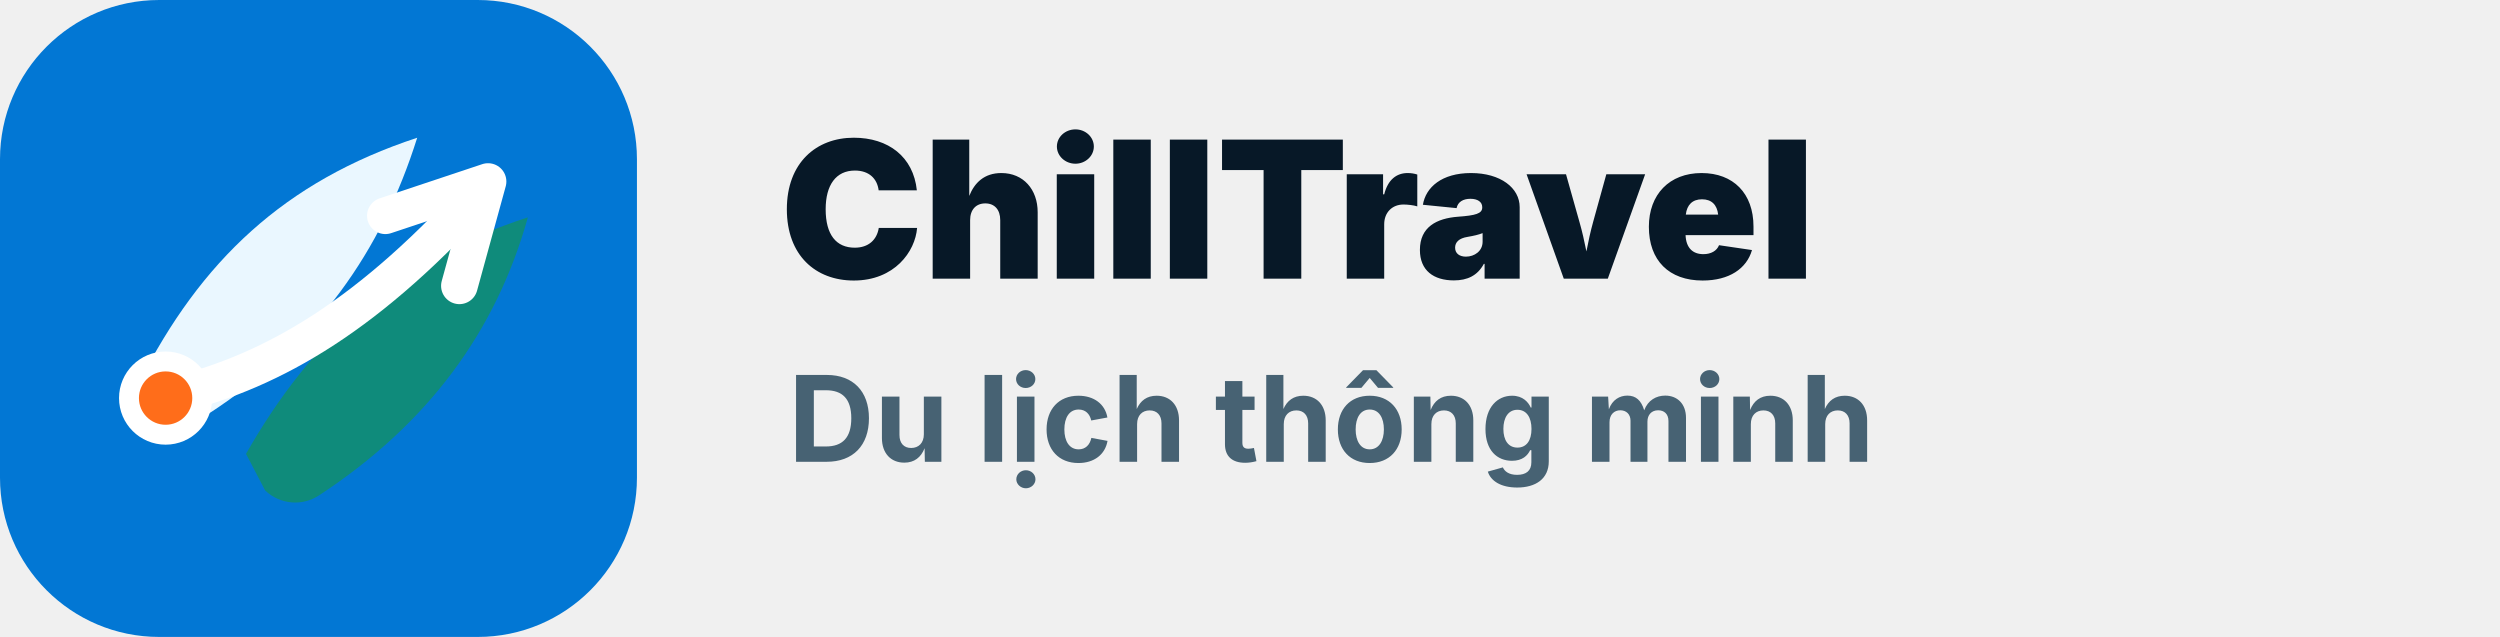
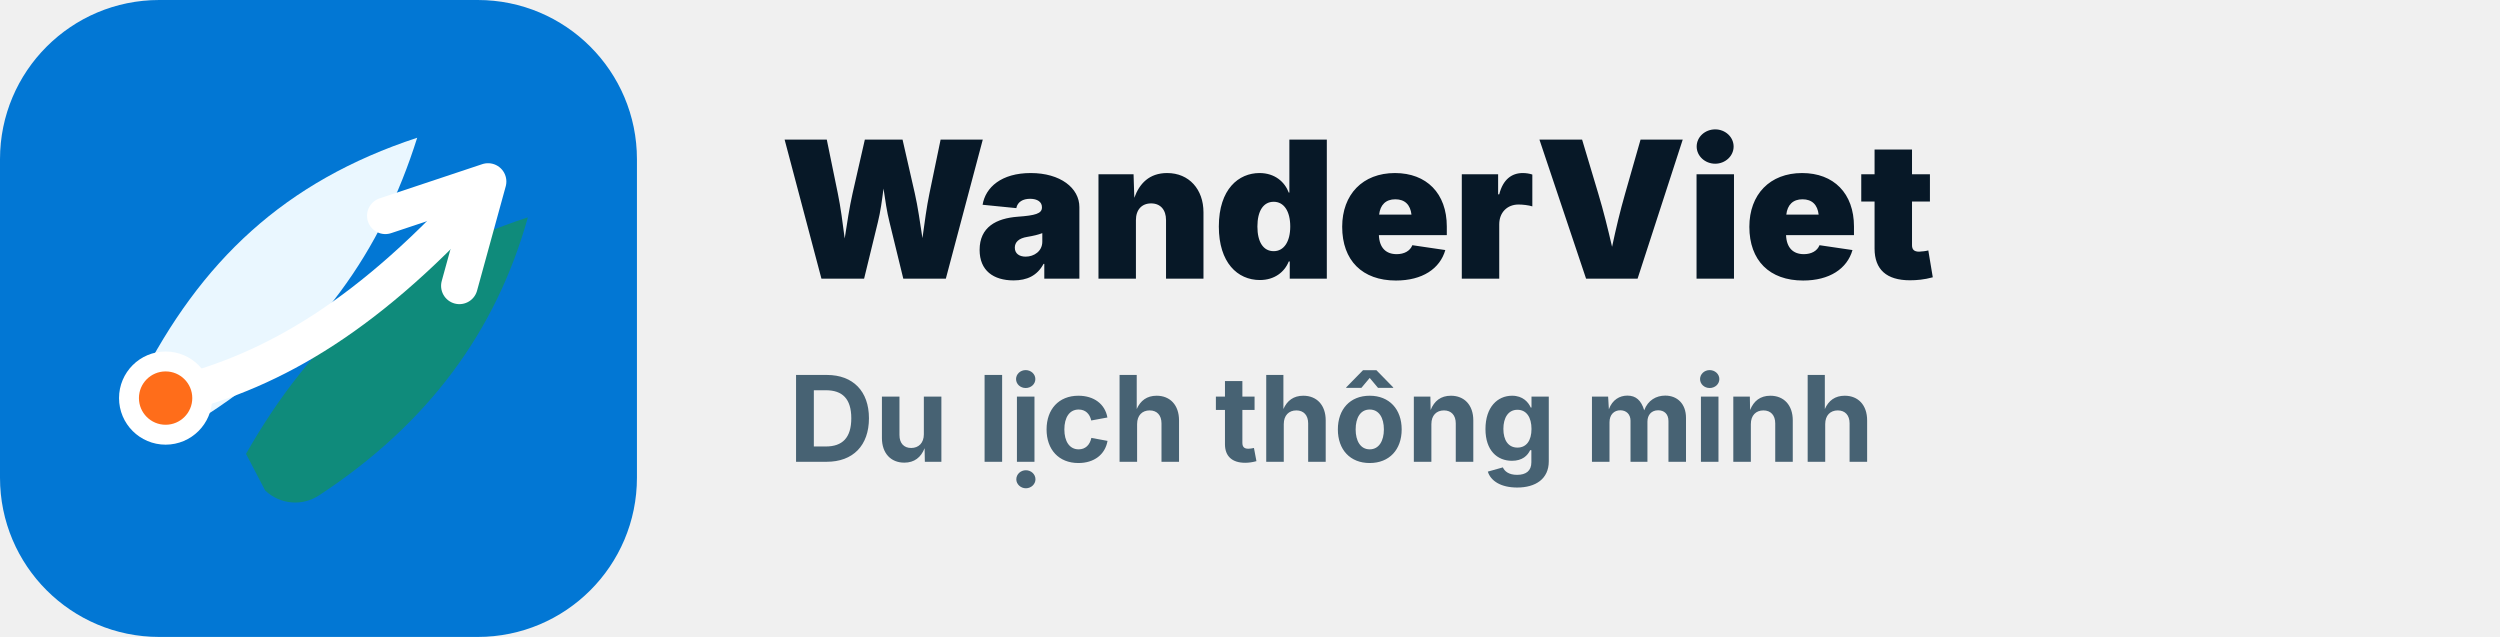
<svg xmlns="http://www.w3.org/2000/svg" width="314" height="80" viewBox="0 0 314 80" fill="none" role="img" aria-labelledby="title desc">
  <rect width="80" height="80" rx="20" fill="#0277D4" />
  <path d="M17.5 48C25.2 32.8 35.7 22.8 52.4 17.3C47.9 31.6 39.8 43.1 26.3 51.9C24.4 53.2 21.8 53 20.1 51.5L17.5 48Z" fill="#EAF7FF" />
  <path d="M30.9 57C39.1 42.6 49.9 32.6 66.3 27.3C62.3 41.6 53.8 53.2 40.1 62.2C38 63.6 35.2 63.4 33.3 61.6L30.9 57Z" fill="#0F8B7B" />
  <path d="M22.1 49.6C34.4 46.5 46.5 39.6 61.1 23.2" stroke="#FFFFFF" stroke-width="4.6" stroke-linecap="round" />
  <path d="M48.4 27.1L61.3 22.8L57.7 35.9" stroke="#FFFFFF" stroke-width="4.6" stroke-linecap="round" stroke-linejoin="round" />
  <circle cx="20.8" cy="50" r="4.6" fill="#FF6D1A" stroke="#FFFFFF" stroke-width="2.5" />
-   <text x="98" y="35" fill="#071827" font-family="Inter, Arial, sans-serif" font-size="24" font-weight="900" letter-spacing="0">ChillTravel</text>
+   <text x="98" y="35" fill="#071827" font-family="Inter, Arial, sans-serif" font-size="24" font-weight="900" letter-spacing="0">WanderViet</text>
  <text x="99" y="58" fill="#476273" font-family="Inter, Arial, sans-serif" font-size="15" font-weight="700" letter-spacing="0">Du lịch thông minh</text>
</svg>
